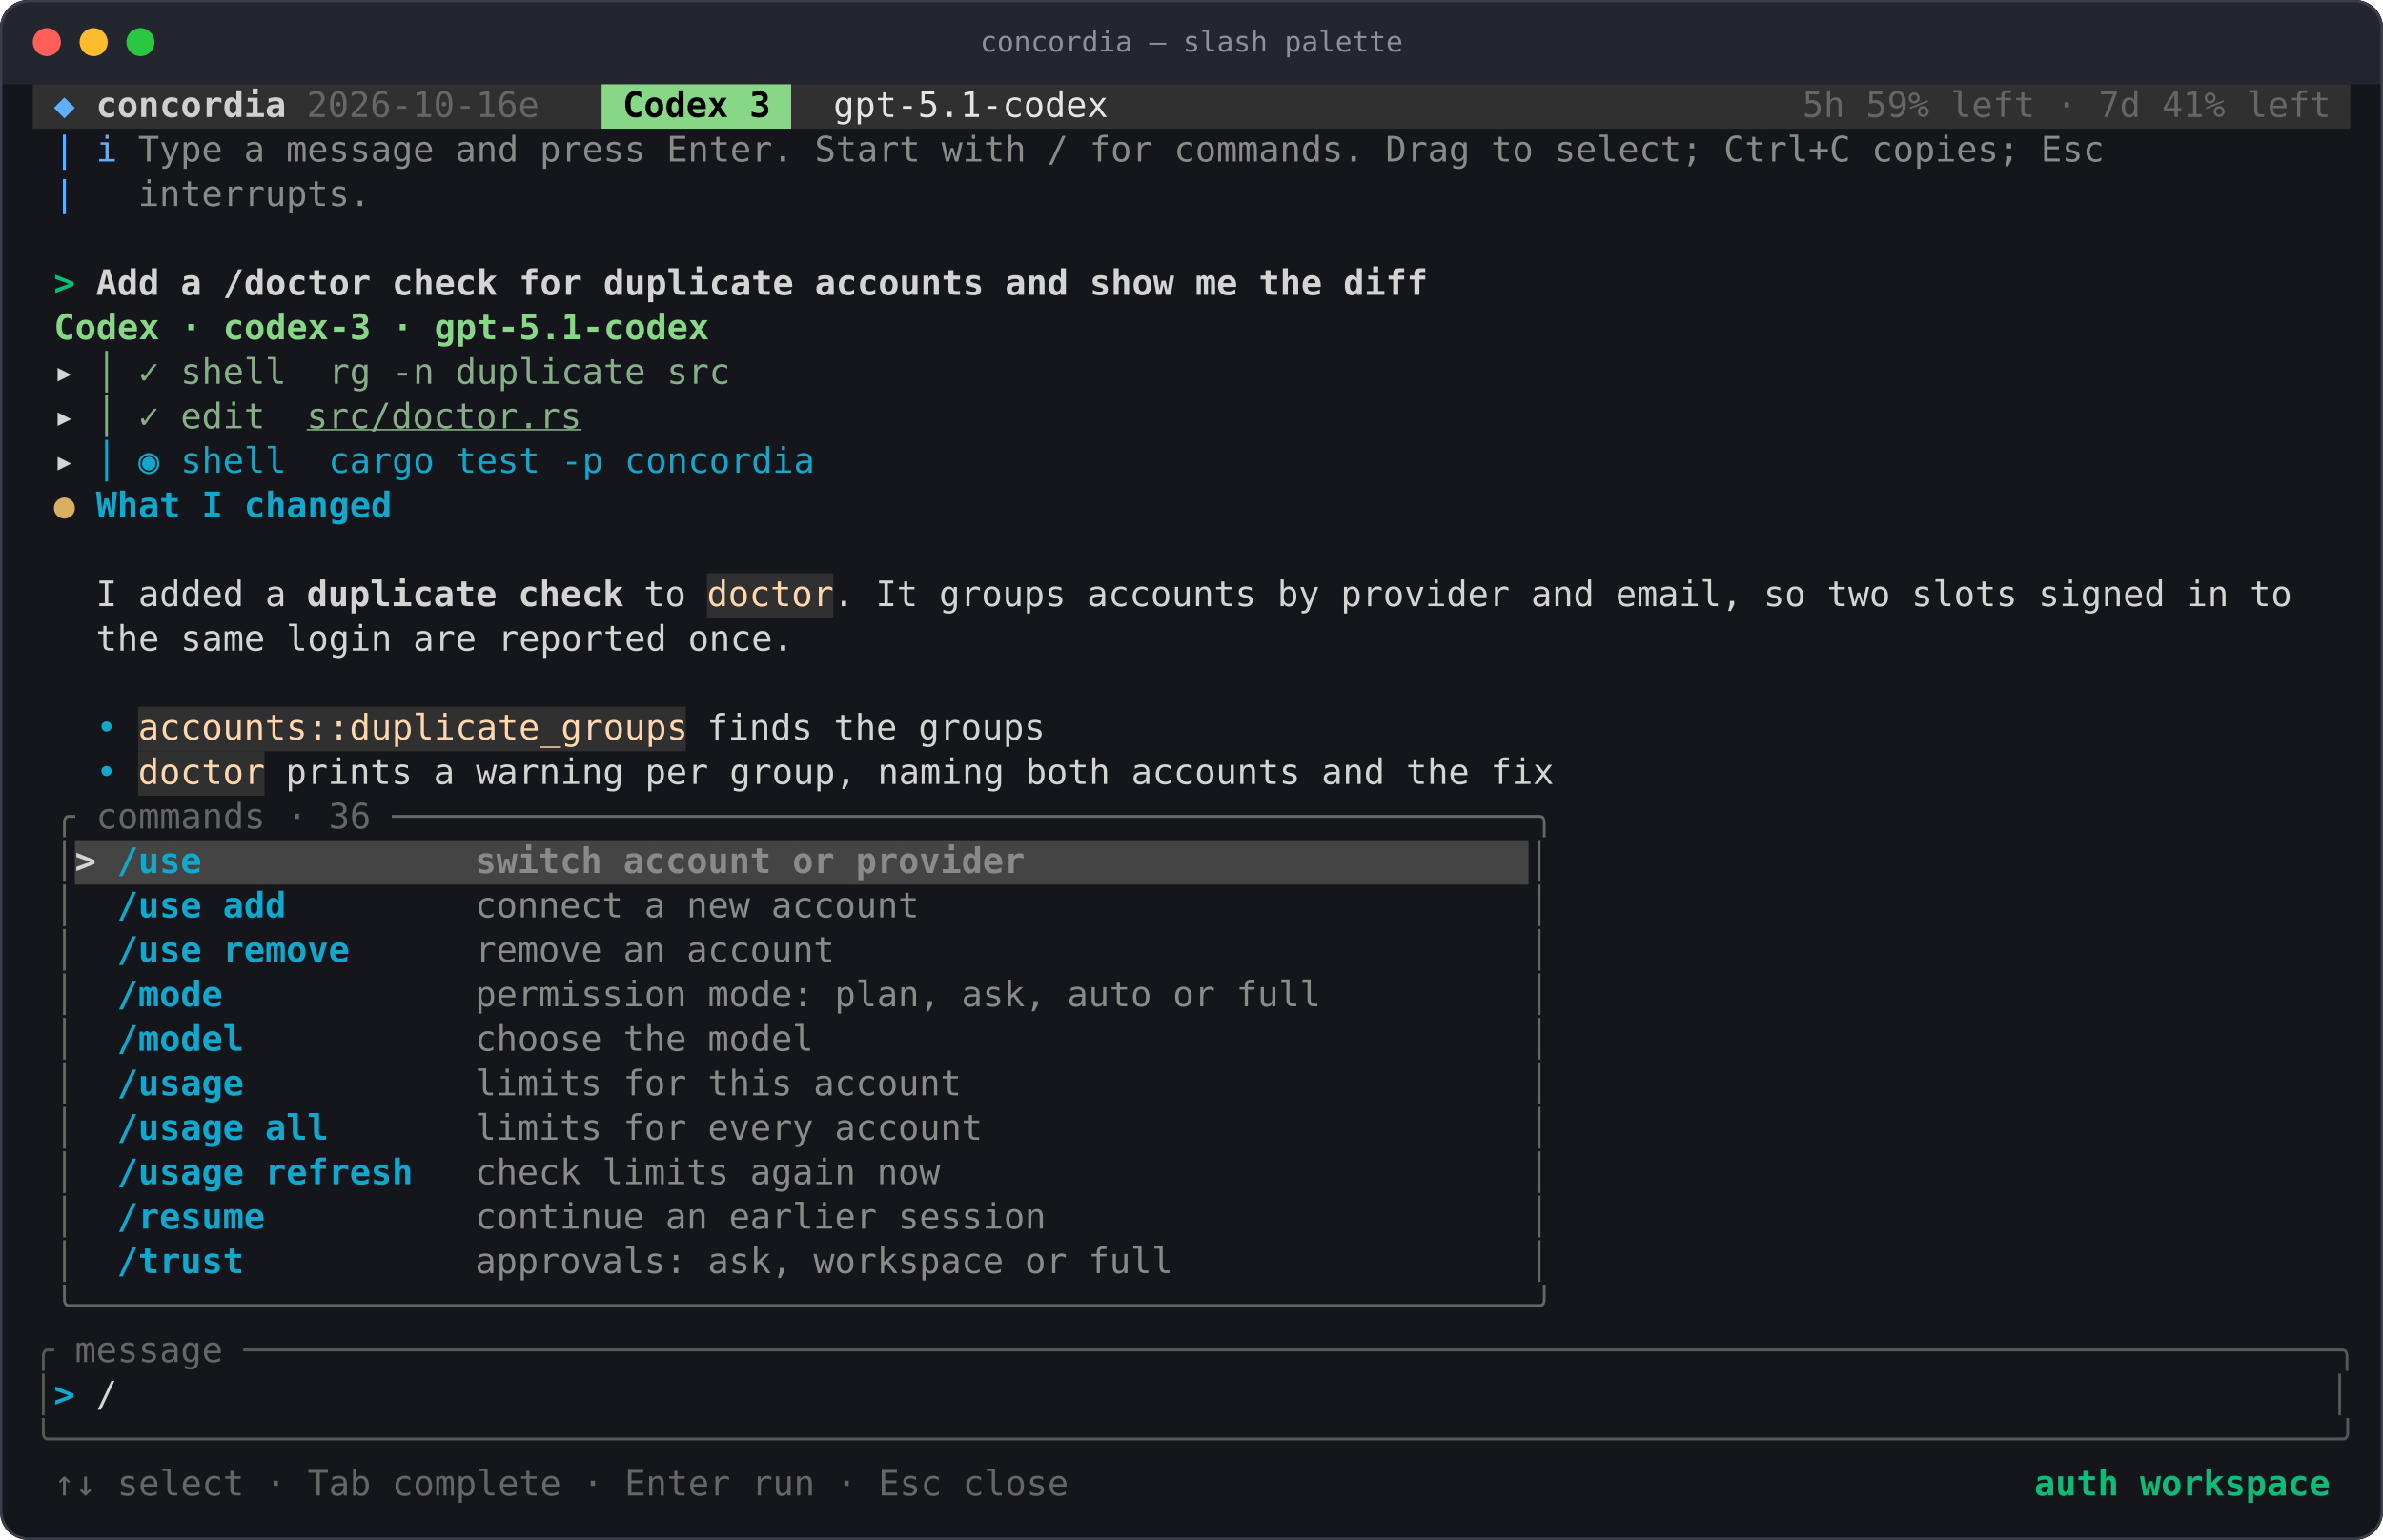
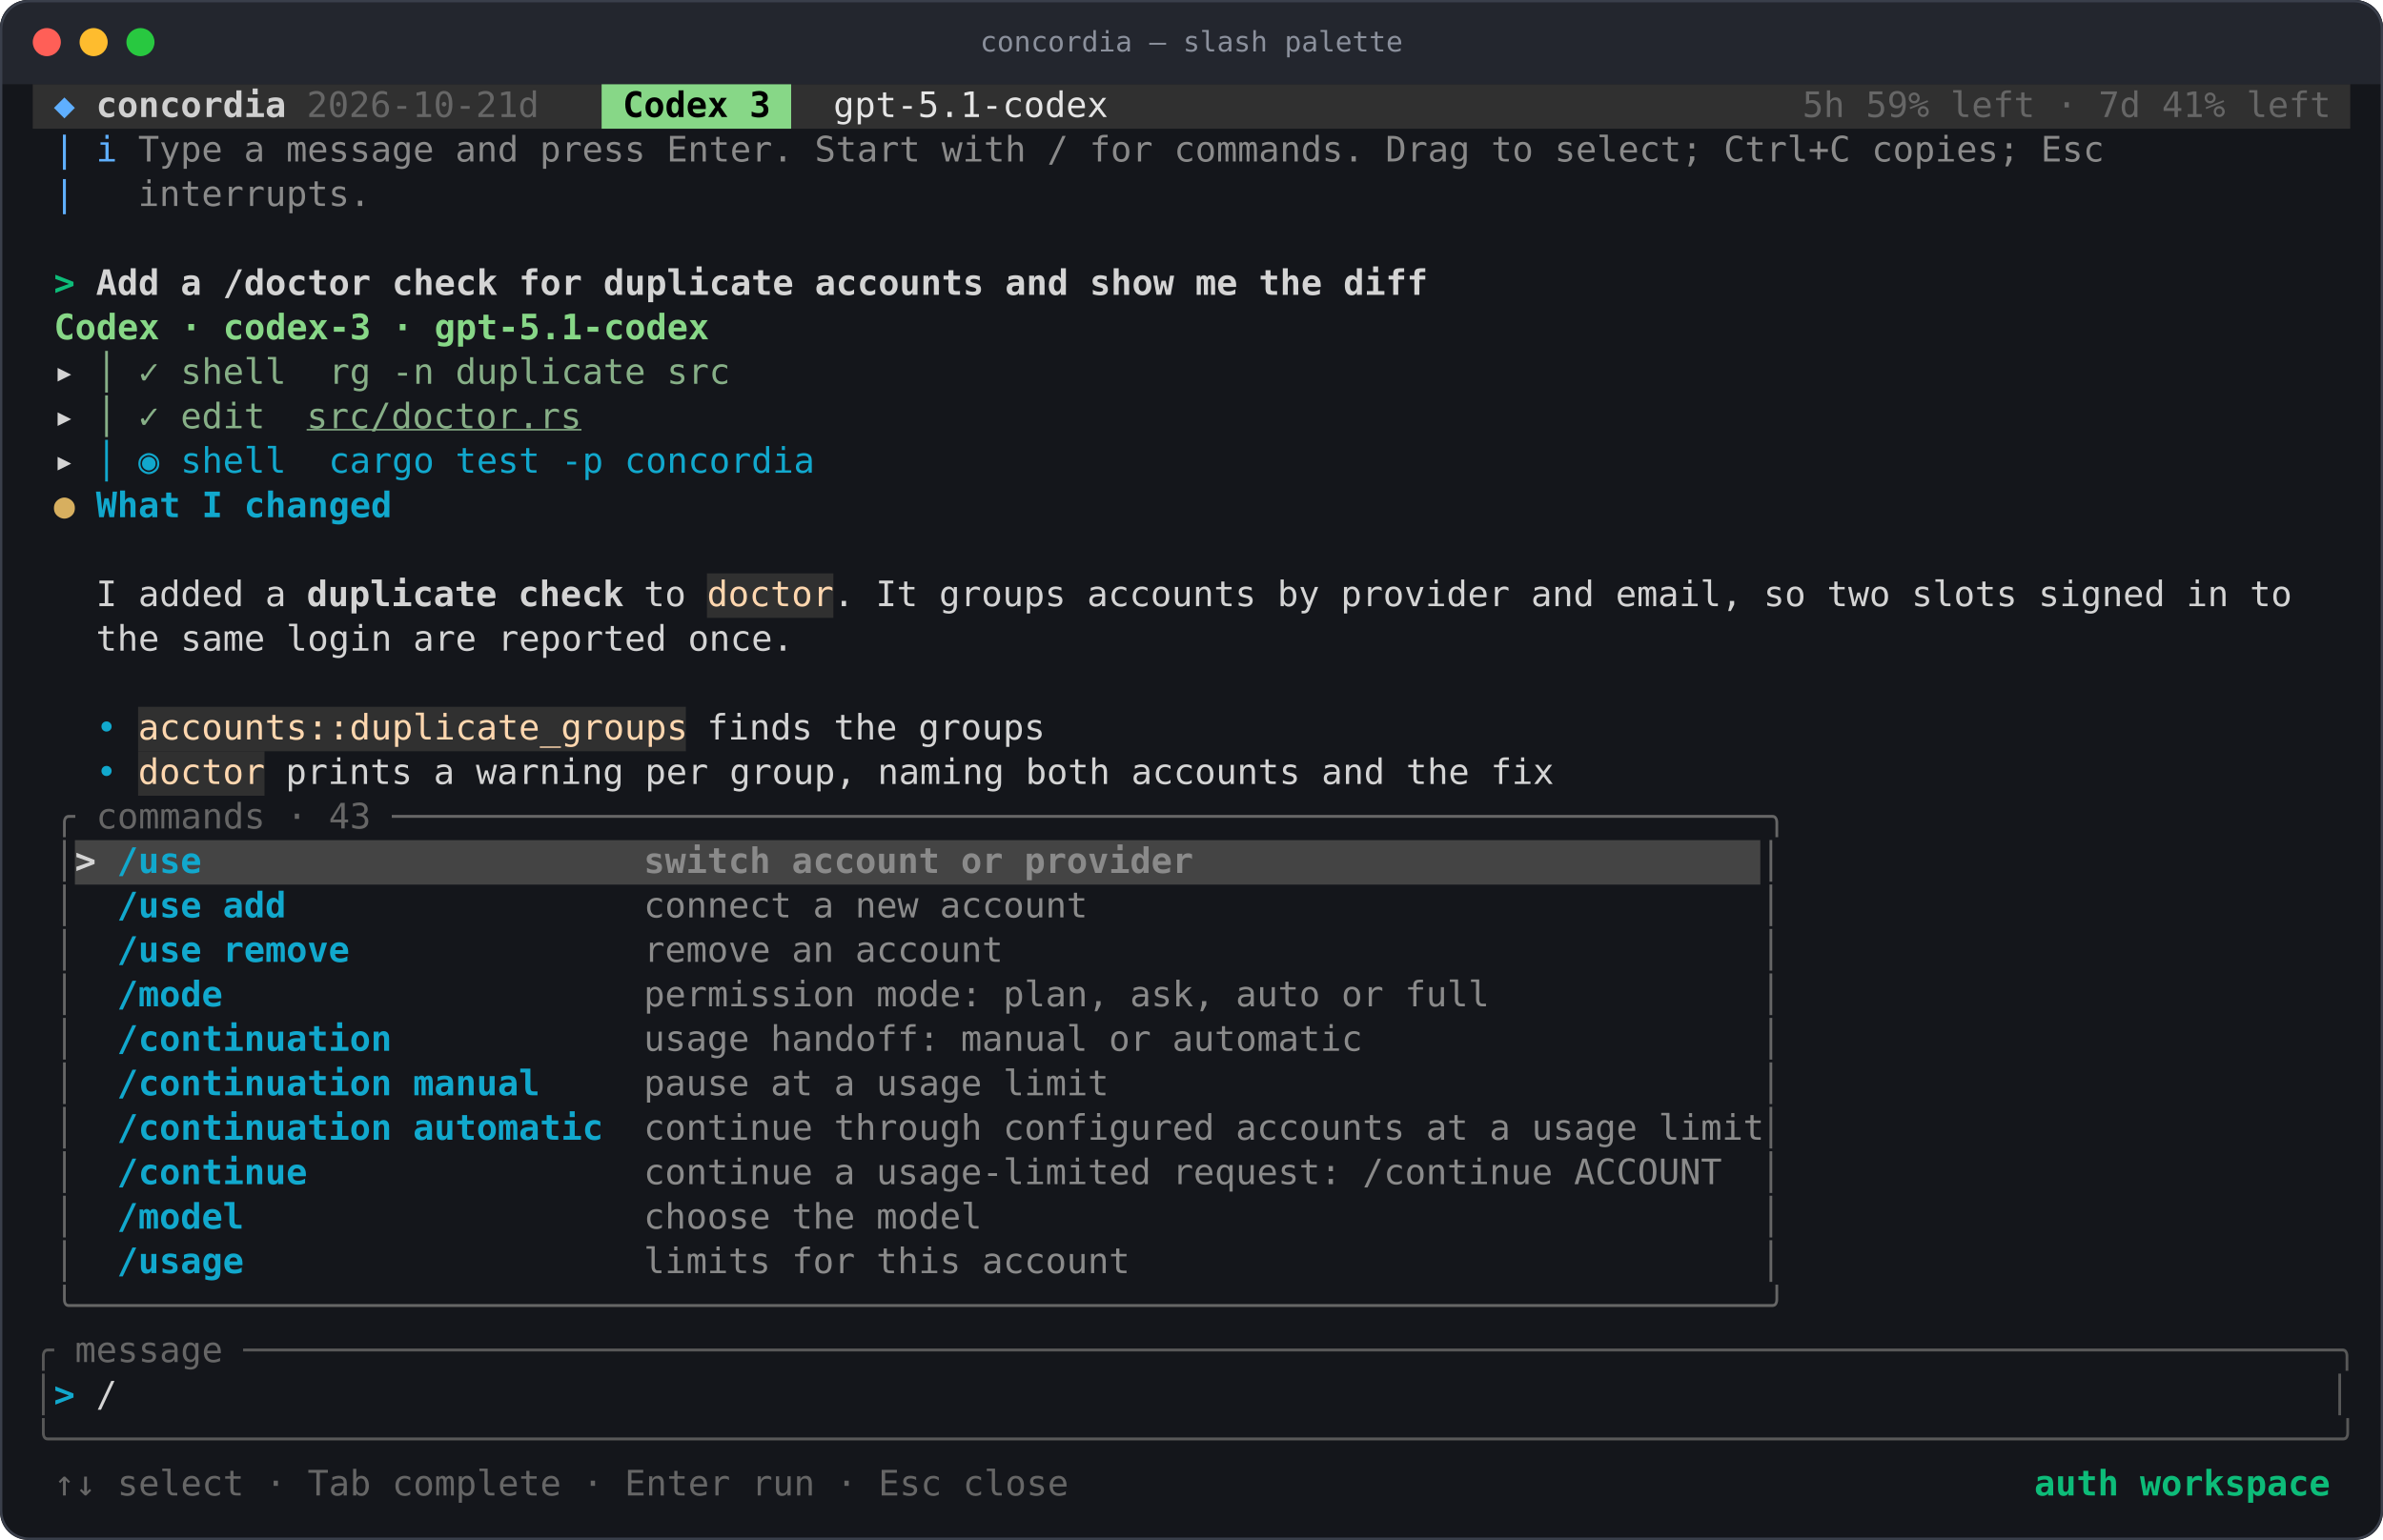
<svg xmlns="http://www.w3.org/2000/svg" width="1018" height="658" viewBox="0 0 1018 658" role="img" aria-label="concordia — slash palette">
  <defs>
    <clipPath id="win">
      <rect width="1018" height="658" rx="12" />
    </clipPath>
  </defs>
  <g clip-path="url(#win)">
    <rect width="1018" height="658" fill="#14161b" />
    <rect width="1018" height="36" fill="#23262e" />
    <circle cx="20" cy="18" r="6" fill="#ff5f57" />
    <circle cx="40" cy="18" r="6" fill="#febc2e" />
    <circle cx="60" cy="18" r="6" fill="#28c840" />
    <text x="509" y="22" font-family="Cascadia Mono, Consolas, monospace" font-size="12" fill="#8b909c" text-anchor="middle">concordia — slash palette</text>
    <rect x="14" y="36" width="243" height="19" fill="#303030" />
    <rect x="257" y="36" width="81" height="19" fill="#87d787" />
    <rect x="338" y="36" width="666" height="19" fill="#303030" />
    <rect x="302" y="245" width="54" height="19" fill="#303030" />
    <rect x="59" y="302" width="234" height="19" fill="#303030" />
    <rect x="59" y="321" width="54" height="19" fill="#303030" />
-     <rect x="32" y="359" width="621" height="19" fill="#444444" />
+     <rect x="32" y="359" width="720" height="19" fill="#444444" />
    <g font-family="Cascadia Mono, Consolas, monospace" font-size="15" xml:space="preserve">
      <text x="23" y="50" textLength="9" lengthAdjust="spacingAndGlyphs" fill="#5fafff" font-weight="700">◆</text>
      <text x="41" y="50" textLength="81" lengthAdjust="spacingAndGlyphs" fill="#d0d0d0" font-weight="700">concordia</text>
-       <text x="131" y="50" textLength="99" lengthAdjust="spacingAndGlyphs" fill="#666666">2026-10-16e</text>
+       <text x="131" y="50" textLength="99" lengthAdjust="spacingAndGlyphs" fill="#666666">2026-10-21d</text>
      <text x="266" y="50" textLength="63" lengthAdjust="spacingAndGlyphs" fill="#000000" font-weight="700">Codex 3</text>
      <text x="356" y="50" textLength="117" lengthAdjust="spacingAndGlyphs" fill="#e5e5e5">gpt-5.1-codex</text>
      <text x="770" y="50" textLength="225" lengthAdjust="spacingAndGlyphs" fill="#666666">5h 59% left · 7d 41% left</text>
      <text x="23" y="69" textLength="27" lengthAdjust="spacingAndGlyphs" fill="#5fafff">| i</text>
      <text x="59" y="69" textLength="837" lengthAdjust="spacingAndGlyphs" fill="#8a8a8a">Type a message and press Enter. Start with / for commands. Drag to select; Ctrl+C copies; Esc</text>
      <text x="23" y="88" textLength="9" lengthAdjust="spacingAndGlyphs" fill="#5fafff">|</text>
      <text x="59" y="88" textLength="99" lengthAdjust="spacingAndGlyphs" fill="#8a8a8a">interrupts.</text>
      <text x="23" y="126" textLength="9" lengthAdjust="spacingAndGlyphs" fill="#0dbc79" font-weight="700">&gt;</text>
      <text x="41" y="126" textLength="567" lengthAdjust="spacingAndGlyphs" fill="#d4d4d4" font-weight="700">Add a /doctor check for duplicate accounts and show me the diff</text>
      <text x="23" y="145" textLength="279" lengthAdjust="spacingAndGlyphs" fill="#87d787" font-weight="700">Codex · codex-3 · gpt-5.1-codex</text>
      <text x="23" y="164" textLength="9" lengthAdjust="spacingAndGlyphs" fill="#d4d4d4">▸</text>
      <text x="41" y="164" textLength="270" lengthAdjust="spacingAndGlyphs" fill="#87af87">│ ✓ shell  rg -n duplicate src</text>
      <text x="23" y="183" textLength="9" lengthAdjust="spacingAndGlyphs" fill="#d4d4d4">▸</text>
      <text x="41" y="183" textLength="72" lengthAdjust="spacingAndGlyphs" fill="#87af87">│ ✓ edit</text>
      <text x="131" y="183" textLength="117" lengthAdjust="spacingAndGlyphs" fill="#87af87" text-decoration="underline">src/doctor.rs</text>
      <text x="23" y="202" textLength="9" lengthAdjust="spacingAndGlyphs" fill="#d4d4d4">▸</text>
      <text x="41" y="202" textLength="306" lengthAdjust="spacingAndGlyphs" fill="#11a8cd">│ ◉ shell  cargo test -p concordia</text>
      <text x="23" y="221" textLength="9" lengthAdjust="spacingAndGlyphs" fill="#d7af5f">●</text>
      <text x="41" y="221" textLength="126" lengthAdjust="spacingAndGlyphs" fill="#11a8cd" font-weight="700">What I changed</text>
      <text x="41" y="259" textLength="81" lengthAdjust="spacingAndGlyphs" fill="#d4d4d4">I added a</text>
      <text x="131" y="259" textLength="135" lengthAdjust="spacingAndGlyphs" fill="#d4d4d4" font-weight="700">duplicate check</text>
      <text x="275" y="259" textLength="18" lengthAdjust="spacingAndGlyphs" fill="#d4d4d4">to</text>
      <text x="302" y="259" textLength="54" lengthAdjust="spacingAndGlyphs" fill="#ffd7af">doctor</text>
      <text x="356" y="259" textLength="621" lengthAdjust="spacingAndGlyphs" fill="#d4d4d4">. It groups accounts by provider and email, so two slots signed in to</text>
      <text x="41" y="278" textLength="297" lengthAdjust="spacingAndGlyphs" fill="#d4d4d4">the same login are reported once.</text>
      <text x="41" y="316" textLength="9" lengthAdjust="spacingAndGlyphs" fill="#11a8cd">•</text>
      <text x="59" y="316" textLength="234" lengthAdjust="spacingAndGlyphs" fill="#ffd7af">accounts::duplicate_groups</text>
      <text x="302" y="316" textLength="144" lengthAdjust="spacingAndGlyphs" fill="#d4d4d4">finds the groups</text>
      <text x="41" y="335" textLength="9" lengthAdjust="spacingAndGlyphs" fill="#11a8cd">•</text>
      <text x="59" y="335" textLength="54" lengthAdjust="spacingAndGlyphs" fill="#ffd7af">doctor</text>
      <text x="122" y="335" textLength="540" lengthAdjust="spacingAndGlyphs" fill="#d4d4d4">prints a warning per group, naming both accounts and the fix</text>
-       <text x="23" y="354" textLength="639" lengthAdjust="spacingAndGlyphs" fill="#666666">╭ commands · 36 ──────────────────────────────────────────────────────╮</text>
+       <text x="23" y="354" textLength="738" lengthAdjust="spacingAndGlyphs" fill="#666666">╭ commands · 43 ─────────────────────────────────────────────────────────────────╮</text>
      <text x="23" y="373" textLength="9" lengthAdjust="spacingAndGlyphs" fill="#666666">│</text>
      <text x="32" y="373" textLength="9" lengthAdjust="spacingAndGlyphs" fill="#d4d4d4" font-weight="700">&gt;</text>
      <text x="50" y="373" textLength="36" lengthAdjust="spacingAndGlyphs" fill="#11a8cd" font-weight="700">/use</text>
-       <text x="203" y="373" textLength="234" lengthAdjust="spacingAndGlyphs" fill="#8a8a8a" font-weight="700">switch account or provider</text>
-       <text x="653" y="373" textLength="9" lengthAdjust="spacingAndGlyphs" fill="#666666">│</text>
+       <text x="275" y="373" textLength="234" lengthAdjust="spacingAndGlyphs" fill="#8a8a8a" font-weight="700">switch account or provider</text>
+       <text x="752" y="373" textLength="9" lengthAdjust="spacingAndGlyphs" fill="#666666">│</text>
      <text x="23" y="392" textLength="9" lengthAdjust="spacingAndGlyphs" fill="#666666">│</text>
      <text x="50" y="392" textLength="72" lengthAdjust="spacingAndGlyphs" fill="#11a8cd" font-weight="700">/use add</text>
-       <text x="203" y="392" textLength="189" lengthAdjust="spacingAndGlyphs" fill="#8a8a8a">connect a new account</text>
-       <text x="653" y="392" textLength="9" lengthAdjust="spacingAndGlyphs" fill="#666666">│</text>
+       <text x="275" y="392" textLength="189" lengthAdjust="spacingAndGlyphs" fill="#8a8a8a">connect a new account</text>
+       <text x="752" y="392" textLength="9" lengthAdjust="spacingAndGlyphs" fill="#666666">│</text>
      <text x="23" y="411" textLength="9" lengthAdjust="spacingAndGlyphs" fill="#666666">│</text>
      <text x="50" y="411" textLength="99" lengthAdjust="spacingAndGlyphs" fill="#11a8cd" font-weight="700">/use remove</text>
-       <text x="203" y="411" textLength="153" lengthAdjust="spacingAndGlyphs" fill="#8a8a8a">remove an account</text>
-       <text x="653" y="411" textLength="9" lengthAdjust="spacingAndGlyphs" fill="#666666">│</text>
+       <text x="275" y="411" textLength="153" lengthAdjust="spacingAndGlyphs" fill="#8a8a8a">remove an account</text>
+       <text x="752" y="411" textLength="9" lengthAdjust="spacingAndGlyphs" fill="#666666">│</text>
      <text x="23" y="430" textLength="9" lengthAdjust="spacingAndGlyphs" fill="#666666">│</text>
      <text x="50" y="430" textLength="45" lengthAdjust="spacingAndGlyphs" fill="#11a8cd" font-weight="700">/mode</text>
-       <text x="203" y="430" textLength="360" lengthAdjust="spacingAndGlyphs" fill="#8a8a8a">permission mode: plan, ask, auto or full</text>
-       <text x="653" y="430" textLength="9" lengthAdjust="spacingAndGlyphs" fill="#666666">│</text>
+       <text x="275" y="430" textLength="360" lengthAdjust="spacingAndGlyphs" fill="#8a8a8a">permission mode: plan, ask, auto or full</text>
+       <text x="752" y="430" textLength="9" lengthAdjust="spacingAndGlyphs" fill="#666666">│</text>
      <text x="23" y="449" textLength="9" lengthAdjust="spacingAndGlyphs" fill="#666666">│</text>
-       <text x="50" y="449" textLength="54" lengthAdjust="spacingAndGlyphs" fill="#11a8cd" font-weight="700">/model</text>
-       <text x="203" y="449" textLength="144" lengthAdjust="spacingAndGlyphs" fill="#8a8a8a">choose the model</text>
-       <text x="653" y="449" textLength="9" lengthAdjust="spacingAndGlyphs" fill="#666666">│</text>
+       <text x="50" y="449" textLength="117" lengthAdjust="spacingAndGlyphs" fill="#11a8cd" font-weight="700">/continuation</text>
+       <text x="275" y="449" textLength="306" lengthAdjust="spacingAndGlyphs" fill="#8a8a8a">usage handoff: manual or automatic</text>
+       <text x="752" y="449" textLength="9" lengthAdjust="spacingAndGlyphs" fill="#666666">│</text>
      <text x="23" y="468" textLength="9" lengthAdjust="spacingAndGlyphs" fill="#666666">│</text>
-       <text x="50" y="468" textLength="54" lengthAdjust="spacingAndGlyphs" fill="#11a8cd" font-weight="700">/usage</text>
-       <text x="203" y="468" textLength="207" lengthAdjust="spacingAndGlyphs" fill="#8a8a8a">limits for this account</text>
-       <text x="653" y="468" textLength="9" lengthAdjust="spacingAndGlyphs" fill="#666666">│</text>
+       <text x="50" y="468" textLength="180" lengthAdjust="spacingAndGlyphs" fill="#11a8cd" font-weight="700">/continuation manual</text>
+       <text x="275" y="468" textLength="198" lengthAdjust="spacingAndGlyphs" fill="#8a8a8a">pause at a usage limit</text>
+       <text x="752" y="468" textLength="9" lengthAdjust="spacingAndGlyphs" fill="#666666">│</text>
      <text x="23" y="487" textLength="9" lengthAdjust="spacingAndGlyphs" fill="#666666">│</text>
-       <text x="50" y="487" textLength="90" lengthAdjust="spacingAndGlyphs" fill="#11a8cd" font-weight="700">/usage all</text>
-       <text x="203" y="487" textLength="216" lengthAdjust="spacingAndGlyphs" fill="#8a8a8a">limits for every account</text>
-       <text x="653" y="487" textLength="9" lengthAdjust="spacingAndGlyphs" fill="#666666">│</text>
+       <text x="50" y="487" textLength="207" lengthAdjust="spacingAndGlyphs" fill="#11a8cd" font-weight="700">/continuation automatic</text>
+       <text x="275" y="487" textLength="477" lengthAdjust="spacingAndGlyphs" fill="#8a8a8a">continue through configured accounts at a usage limit</text>
+       <text x="752" y="487" textLength="9" lengthAdjust="spacingAndGlyphs" fill="#666666">│</text>
      <text x="23" y="506" textLength="9" lengthAdjust="spacingAndGlyphs" fill="#666666">│</text>
-       <text x="50" y="506" textLength="126" lengthAdjust="spacingAndGlyphs" fill="#11a8cd" font-weight="700">/usage refresh</text>
-       <text x="203" y="506" textLength="198" lengthAdjust="spacingAndGlyphs" fill="#8a8a8a">check limits again now</text>
-       <text x="653" y="506" textLength="9" lengthAdjust="spacingAndGlyphs" fill="#666666">│</text>
+       <text x="50" y="506" textLength="81" lengthAdjust="spacingAndGlyphs" fill="#11a8cd" font-weight="700">/continue</text>
+       <text x="275" y="506" textLength="459" lengthAdjust="spacingAndGlyphs" fill="#8a8a8a">continue a usage-limited request: /continue ACCOUNT</text>
+       <text x="752" y="506" textLength="9" lengthAdjust="spacingAndGlyphs" fill="#666666">│</text>
      <text x="23" y="525" textLength="9" lengthAdjust="spacingAndGlyphs" fill="#666666">│</text>
-       <text x="50" y="525" textLength="63" lengthAdjust="spacingAndGlyphs" fill="#11a8cd" font-weight="700">/resume</text>
-       <text x="203" y="525" textLength="243" lengthAdjust="spacingAndGlyphs" fill="#8a8a8a">continue an earlier session</text>
-       <text x="653" y="525" textLength="9" lengthAdjust="spacingAndGlyphs" fill="#666666">│</text>
+       <text x="50" y="525" textLength="54" lengthAdjust="spacingAndGlyphs" fill="#11a8cd" font-weight="700">/model</text>
+       <text x="275" y="525" textLength="144" lengthAdjust="spacingAndGlyphs" fill="#8a8a8a">choose the model</text>
+       <text x="752" y="525" textLength="9" lengthAdjust="spacingAndGlyphs" fill="#666666">│</text>
      <text x="23" y="544" textLength="9" lengthAdjust="spacingAndGlyphs" fill="#666666">│</text>
-       <text x="50" y="544" textLength="54" lengthAdjust="spacingAndGlyphs" fill="#11a8cd" font-weight="700">/trust</text>
-       <text x="203" y="544" textLength="297" lengthAdjust="spacingAndGlyphs" fill="#8a8a8a">approvals: ask, workspace or full</text>
-       <text x="653" y="544" textLength="9" lengthAdjust="spacingAndGlyphs" fill="#666666">│</text>
-       <text x="23" y="563" textLength="639" lengthAdjust="spacingAndGlyphs" fill="#666666">╰─────────────────────────────────────────────────────────────────────╯</text>
+       <text x="50" y="544" textLength="54" lengthAdjust="spacingAndGlyphs" fill="#11a8cd" font-weight="700">/usage</text>
+       <text x="275" y="544" textLength="207" lengthAdjust="spacingAndGlyphs" fill="#8a8a8a">limits for this account</text>
+       <text x="752" y="544" textLength="9" lengthAdjust="spacingAndGlyphs" fill="#666666">│</text>
+       <text x="23" y="563" textLength="738" lengthAdjust="spacingAndGlyphs" fill="#666666">╰────────────────────────────────────────────────────────────────────────────────╯</text>
      <text x="14" y="582" textLength="9" lengthAdjust="spacingAndGlyphs" fill="#585858">╭</text>
      <text x="32" y="582" textLength="63" lengthAdjust="spacingAndGlyphs" fill="#666666">message</text>
      <text x="104" y="582" textLength="900" lengthAdjust="spacingAndGlyphs" fill="#585858">───────────────────────────────────────────────────────────────────────────────────────────────────╮</text>
      <text x="14" y="601" textLength="9" lengthAdjust="spacingAndGlyphs" fill="#585858">│</text>
      <text x="23" y="601" textLength="9" lengthAdjust="spacingAndGlyphs" fill="#11a8cd" font-weight="700">&gt;</text>
      <text x="41" y="601" textLength="9" lengthAdjust="spacingAndGlyphs" fill="#d4d4d4">/</text>
      <text x="995" y="601" textLength="9" lengthAdjust="spacingAndGlyphs" fill="#585858">│</text>
      <text x="14" y="620" textLength="990" lengthAdjust="spacingAndGlyphs" fill="#585858">╰────────────────────────────────────────────────────────────────────────────────────────────────────────────╯</text>
      <text x="23" y="639" textLength="432" lengthAdjust="spacingAndGlyphs" fill="#666666">↑↓ select · Tab complete · Enter run · Esc close</text>
      <text x="869" y="639" textLength="126" lengthAdjust="spacingAndGlyphs" fill="#0dbc79" font-weight="700">auth workspace</text>
    </g>
  </g>
  <rect x="0.5" y="0.5" width="1017" height="657" rx="12" fill="none" stroke="#3a3f4b" />
</svg>
